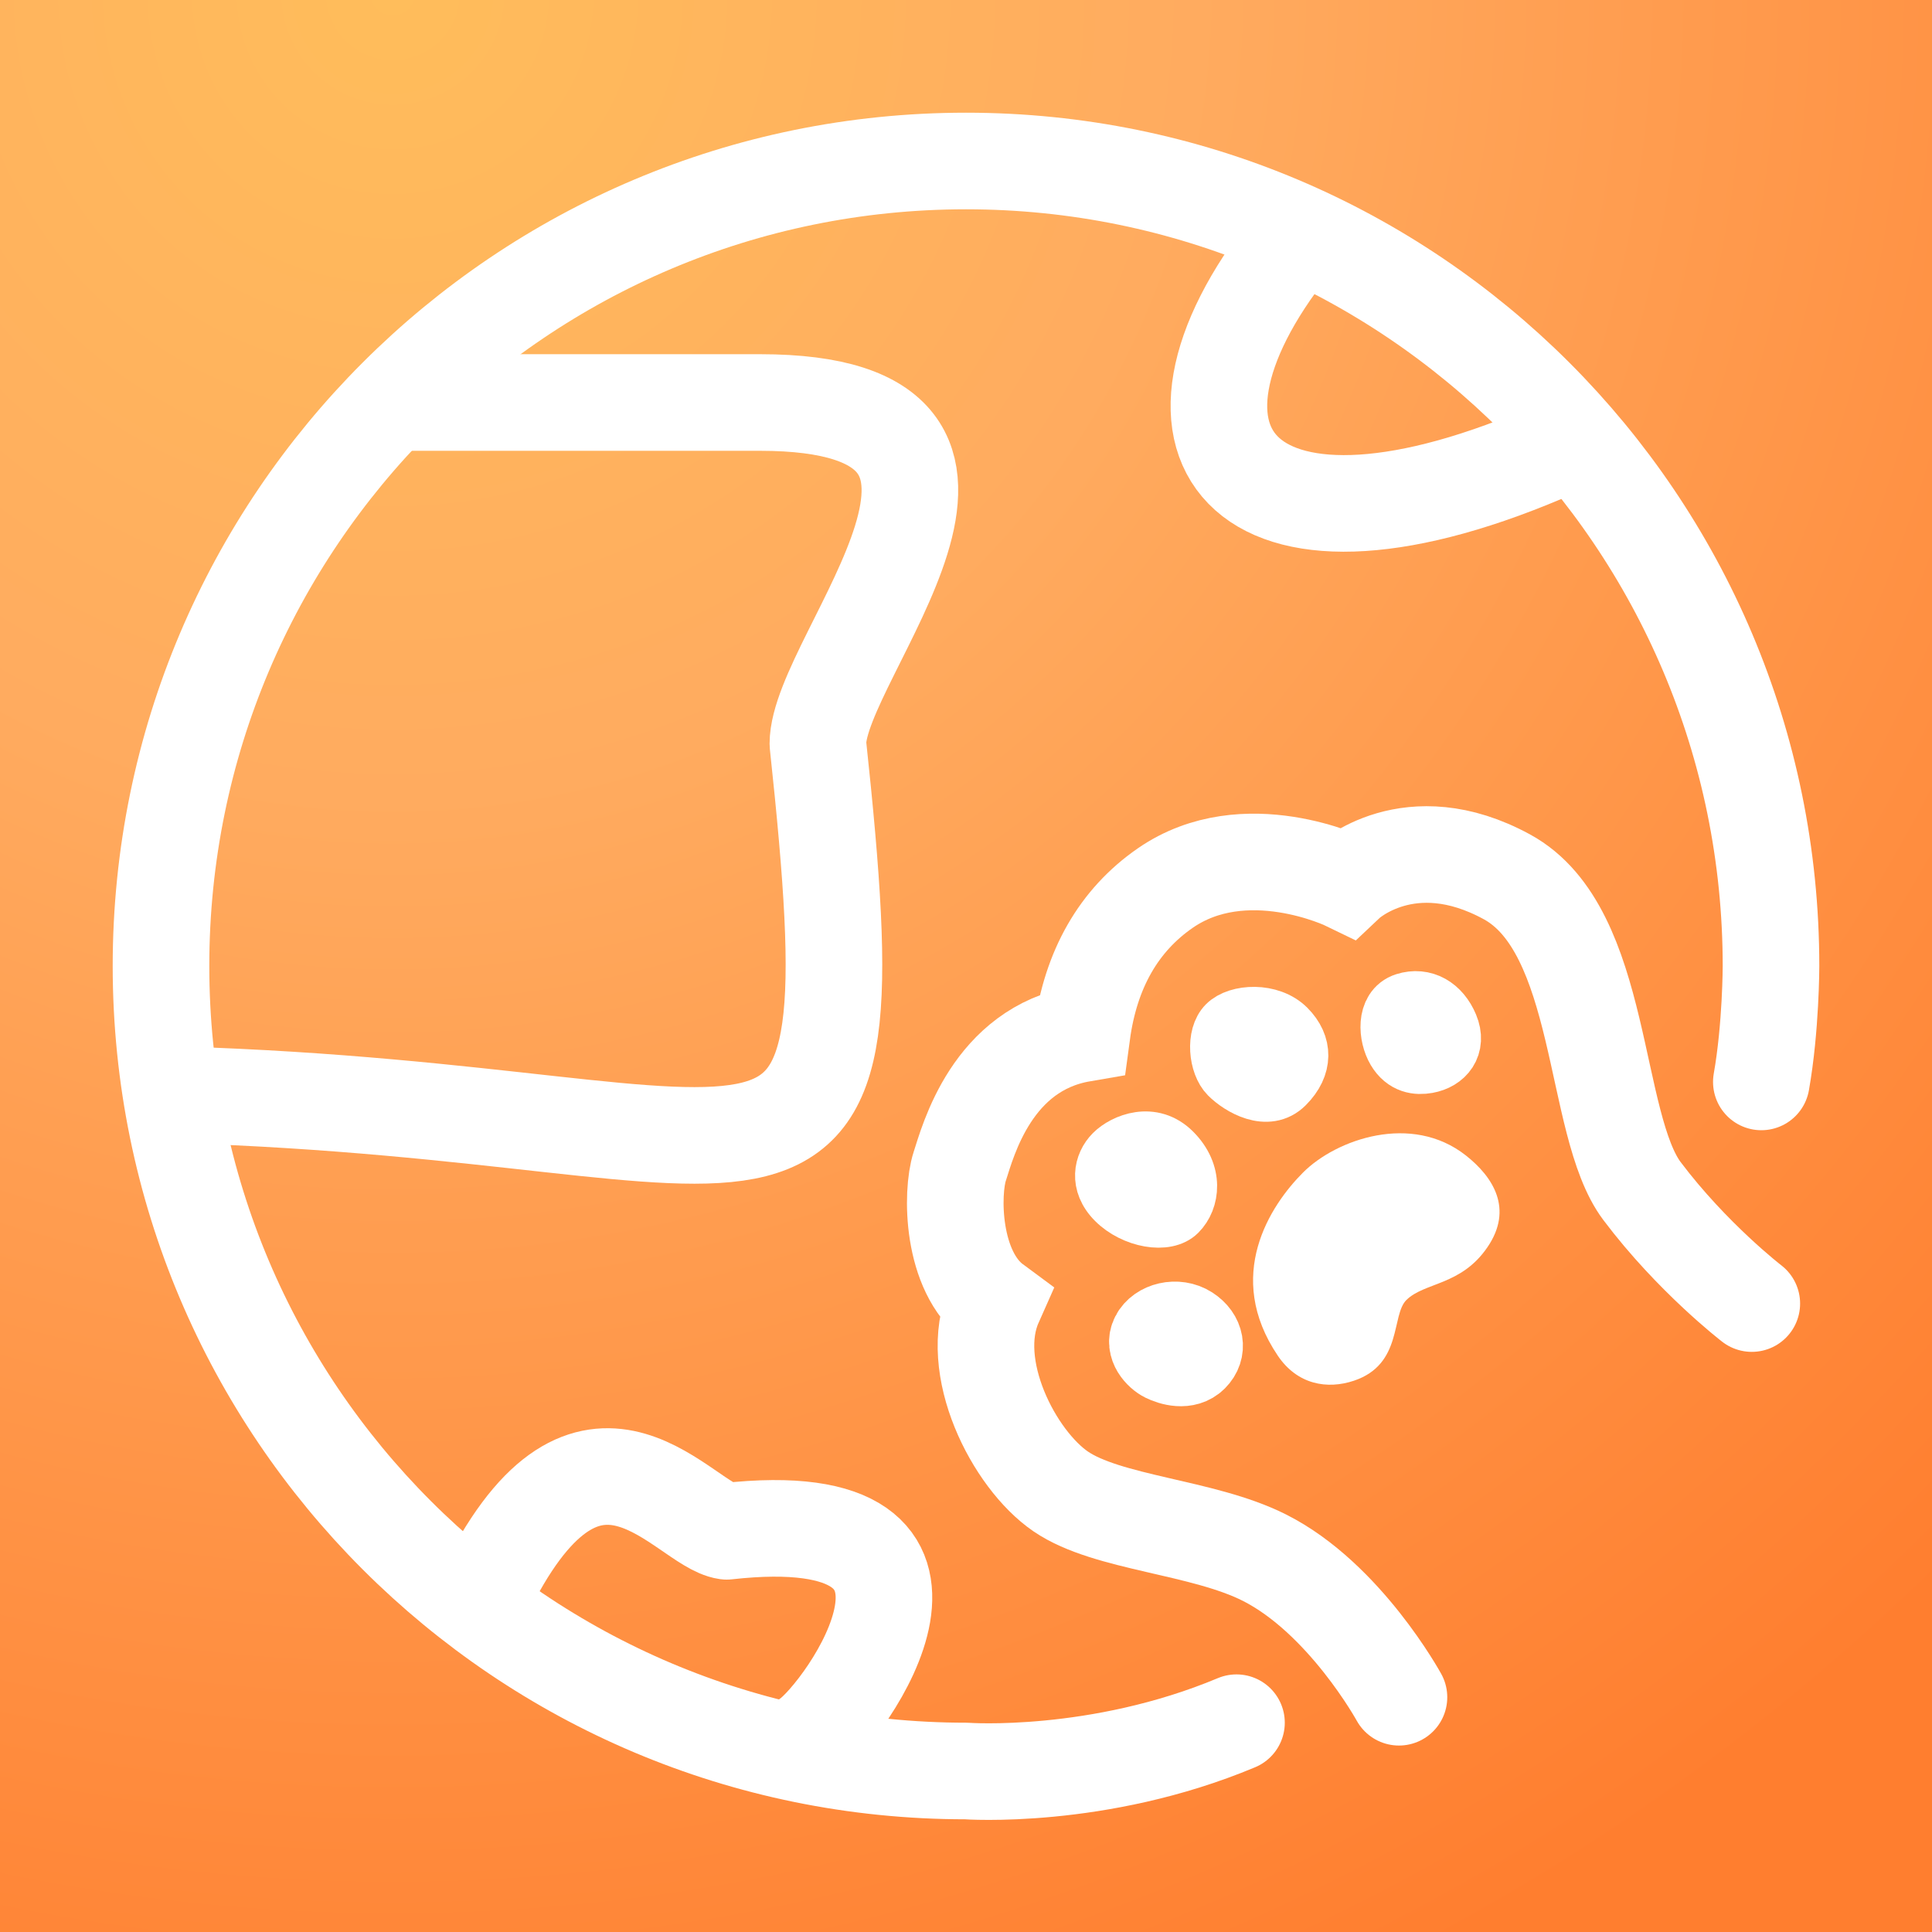
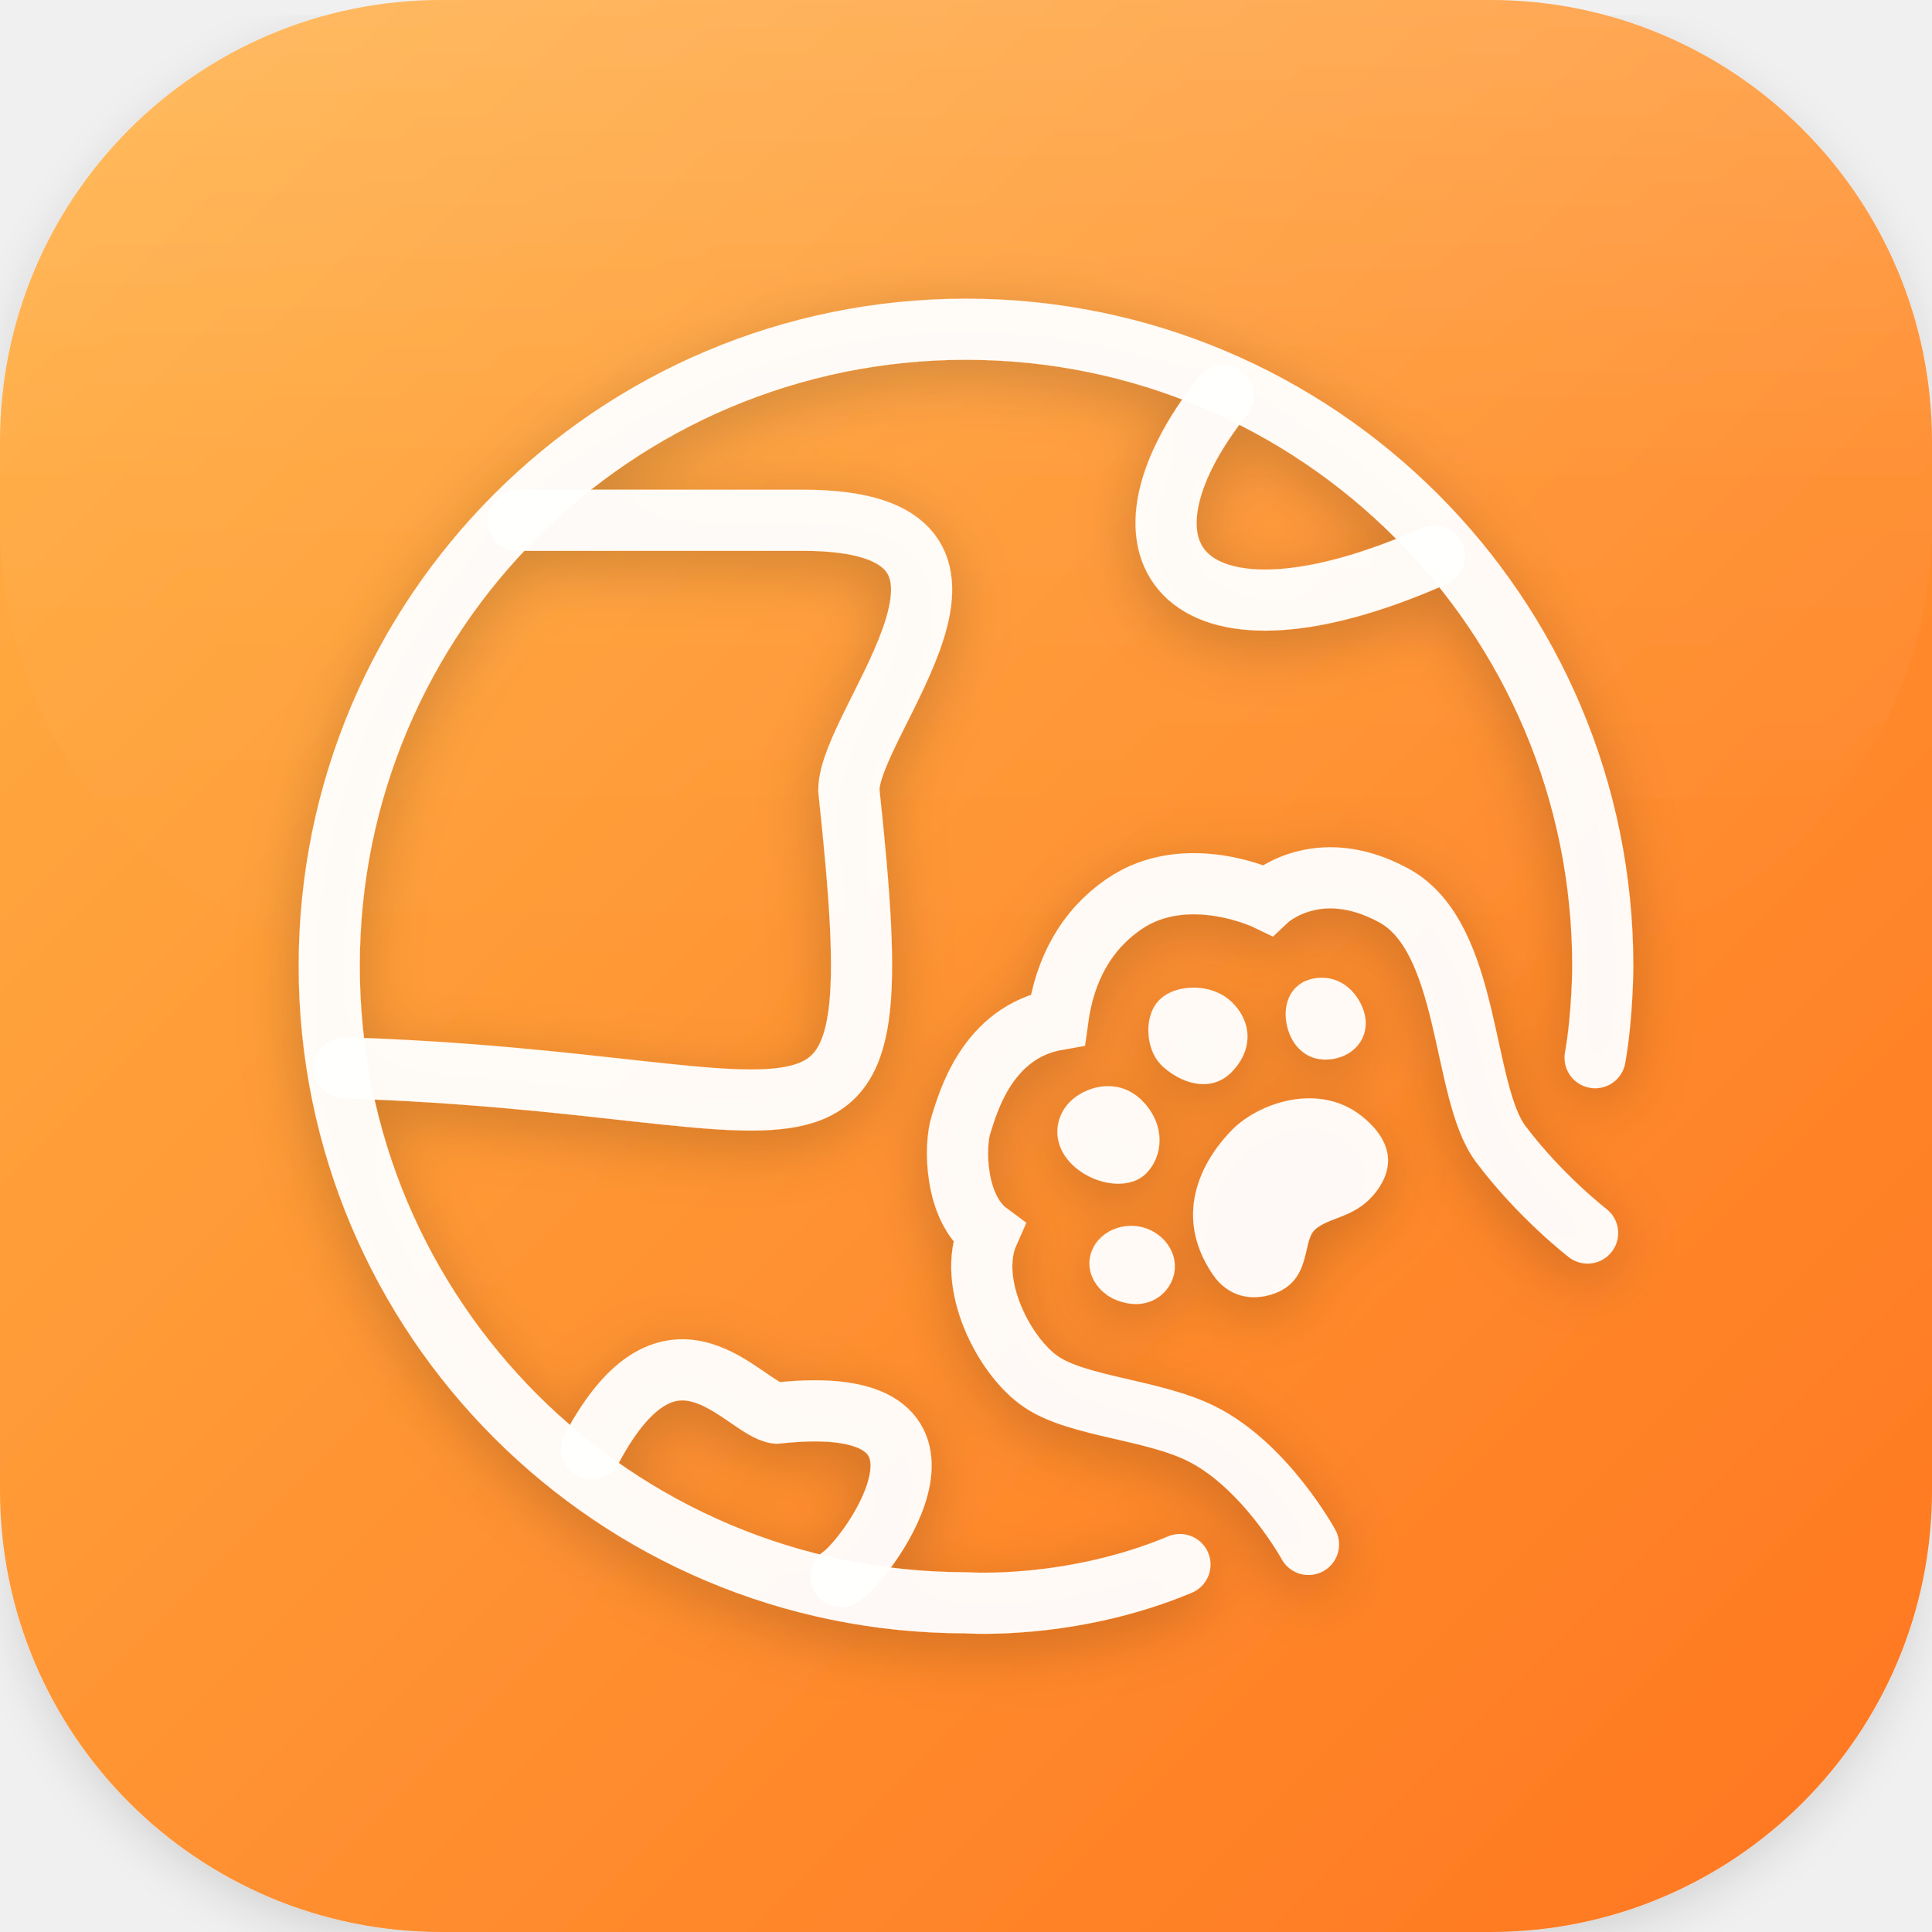
- <svg xmlns="http://www.w3.org/2000/svg" viewBox="0 0 100 100" version="1.1">
-   <svg width="100" height="100" viewBox="0 0 300 300" fill="none" version="1.1">
-     <g clip-path="url(#clip0_2007_125)">
-       <rect width="300" height="300" fill="url(#paint0_radial_2007_125)" />
-       <path d="M28 170C124.5 173 136 199.5 127 115.5C127 101.75 164.5 62.5 118 62.5H62" stroke="white" stroke-width="15" stroke-linecap="round" stroke-linejoin="round" />
-       <path d="M200.5 38C175.5 69.5 193.5 91 242 69.5" stroke="white" stroke-width="15" stroke-linecap="round" stroke-linejoin="round" />
-       <path d="M125.494 269.854C131.072 266.094 154.897 233.088 112.835 237.78C106.269 236.857 92.277 215.199 76.505 244.792" stroke="white" stroke-width="15" stroke-linecap="round" stroke-linejoin="round" />
-       <path d="M192 267.5C170.5 276.5 150 275 150 275C80.964 275 25 219.036 25 150C25 80.964 80.964 25 150 25C219.036 25 275 80.964 275 150C275 150 275 159.5 273.5 168" stroke="white" stroke-width="15" stroke-linecap="round" stroke-linejoin="round" />
-       <path d="M272.019 202.417C272.019 202.417 262.788 195.321 254.984 184.967C247.18 174.614 249.176 144.439 233.997 136.157C218.819 127.875 209.147 137.017 209.147 137.017C209.147 137.017 193.337 129.325 180.939 137.903C173.736 142.887 169.366 150.471 168.01 160.508C154.044 162.909 150.329 177.113 149.02 181.142C147.711 185.17 147.676 197.401 154.408 202.371C150.027 212.227 157.438 226.622 164.71 231.594C171.983 236.566 186.736 237.032 196.333 241.869C208.809 248.156 217.23 263.547 217.23 263.547" stroke="white" stroke-width="15" stroke-linecap="round" />
-       <path d="M190.093 158.769C188.105 160.758 188.554 165.416 190.416 167.279C192.279 169.141 196.831 171.889 199.929 168.791C203.027 165.693 202.973 162.111 200.17 159.308C197.368 156.506 192.082 156.78 190.093 158.769Z" fill="white" stroke="white" stroke-width="8" />
-       <path d="M172.182 178.419C170.201 180.4 169.398 183.999 172.524 187.125C175.65 190.251 181.219 191.326 183.596 188.949C185.973 186.572 186.546 181.945 182.795 178.194C179.043 174.443 174.162 176.438 172.182 178.419Z" fill="white" stroke="white" stroke-width="7" />
-       <path d="M178.52 207.14C177.477 209.19 179.375 211.088 180.517 211.648C181.659 212.209 184.251 213.055 185.959 211.347C187.667 209.639 187.233 207.177 184.995 205.739C182.756 204.301 179.562 205.09 178.52 207.14Z" fill="white" stroke="white" stroke-width="12" />
-       <path d="M202.351 182.055C197.208 187.197 190.051 198.127 198.417 210.512C201.459 215.016 206.102 215.784 210.245 214.393C217.837 211.844 215.993 204.202 218.392 201.855C221.226 199.082 226.882 199.642 230.963 193.675C235.044 187.708 231.842 182.747 227.622 179.421C219.182 172.77 207.493 176.913 202.351 182.055Z" fill="white" />
-       <path d="M218.304 156.044C215.626 156.899 215.944 160.795 217.152 162.834C218.36 164.872 220.114 165.041 221.564 164.781C224.057 164.333 225.782 162.321 224.584 159.461C223.386 156.6 220.981 155.19 218.304 156.044Z" fill="white" stroke="white" stroke-width="10" />
+ <svg xmlns="http://www.w3.org/2000/svg" width="1024" height="1024" viewBox="0 0 1024 1024" fill="none">
+   <defs>
+     <filter id="subtleShadow">
+       <feGaussianBlur in="SourceAlpha" stdDeviation="12" />
+       <feOffset dx="0" dy="8" result="offsetblur" />
+       <feFlood flood-color="#000000" flood-opacity="0.12" />
+       <feComposite in2="offsetblur" operator="in" />
+       <feMerge>
+         <feMergeNode />
+         <feMergeNode in="SourceGraphic" />
+       </feMerge>
+     </filter>
+     <filter id="insetShadow">
+       <feOffset dx="0" dy="2" />
+       <feGaussianBlur stdDeviation="2" />
+       <feComposite operator="out" in2="SourceGraphic" />
+       <feColorMatrix values="0 0 0 0 0 0 0 0 0 0 0 0 0 0 0 0 0 0 0.08 0" />
+       <feComposite operator="atop" in2="SourceGraphic" />
+     </filter>
+     <linearGradient id="appleGradient" x1="0%" y1="0%" x2="100%" y2="100%">
+       <stop offset="0%" stop-color="#FFB145" />
+       <stop offset="100%" stop-color="#FF751F" />
+     </linearGradient>
+     <linearGradient id="highlight" x1="0%" y1="0%" x2="0%" y2="100%">
+       <stop offset="0%" stop-color="#FFFFFF" stop-opacity="0.2" />
+       <stop offset="50%" stop-color="#FFFFFF" stop-opacity="0.05" />
+       <stop offset="100%" stop-color="#FFFFFF" stop-opacity="0" />
+     </linearGradient>
+     <filter id="strokeShadow" x="-50%" y="-50%" width="200%" height="200%">
+       <feGaussianBlur in="SourceAlpha" stdDeviation="6" />
+       <feOffset dx="0" dy="3" result="offsetblur" />
+       <feFlood flood-color="#000000" flood-opacity="0.20" />
+       <feComposite in2="offsetblur" operator="in" />
+       <feMerge>
+         <feMergeNode />
+         <feMergeNode in="SourceGraphic" />
+       </feMerge>
+     </filter>
+   </defs>
+   <g filter="url(#subtleShadow)">
+     <rect x="0" y="0" width="1024" height="1024" rx="234" ry="234" fill="url(#appleGradient)" />
+     <rect x="0" y="0" width="1024" height="512" rx="234" ry="234" fill="url(#highlight)" opacity="0.8" />
+     <rect x="0" y="0" width="1024" height="1024" rx="234" ry="234" fill="none" filter="url(#insetShadow)" />
+   </g>
+   <g transform="translate(512, 512)">
+     <g transform="scale(2.7) translate(-150, -150)">
+       <g filter="url(#strokeShadow)">
+         <path d="M28 170C124.5 173 136 199.5 127 115.5C127 101.75 164.5 62.5 118 62.5H62" stroke="white" stroke-width="12" stroke-linecap="round" stroke-linejoin="round" opacity="0.95" />
+         <path d="M200.5 38C175.5 69.5 193.5 91 242 69.5" stroke="white" stroke-width="12" stroke-linecap="round" stroke-linejoin="round" opacity="0.95" />
+         <path d="M125.494 269.854C131.072 266.094 154.897 233.088 112.835 237.78C106.269 236.857 92.277 215.199 76.505 244.792" stroke="white" stroke-width="12" stroke-linecap="round" stroke-linejoin="round" opacity="0.95" />
+         <path d="M192 267.5C170.5 276.5 150 275 150 275C80.964 275 25 219.036 25 150C25 80.964 80.964 25 150 25C219.036 25 275 80.964 275 150C275 150 275 159.5 273.5 168" stroke="white" stroke-width="12" stroke-linecap="round" stroke-linejoin="round" opacity="0.95" />
+         <path d="M272.019 202.417C272.019 202.417 262.788 195.321 254.984 184.967C247.18 174.614 249.176 144.439 233.997 136.157C218.819 127.875 209.147 137.017 209.147 137.017C209.147 137.017 193.337 129.325 180.939 137.903C173.736 142.887 169.366 150.471 168.01 160.508C154.044 162.909 150.329 177.113 149.02 181.142C147.711 185.17 147.676 197.401 154.408 202.371C150.027 212.227 157.438 226.622 164.71 231.594C171.983 236.566 186.736 237.032 196.333 241.869C208.809 248.156 217.23 263.547 217.23 263.547" stroke="white" stroke-width="12" stroke-linecap="round" opacity="0.95" />
+       </g>
+       <g filter="url(#strokeShadow)">
+         <path d="M190.093 158.769C188.105 160.758 188.554 165.416 190.416 167.279C192.279 169.141 196.831 171.889 199.929 168.791C203.027 165.693 202.973 162.111 200.17 159.308C197.368 156.506 192.082 156.78 190.093 158.769Z" fill="white" stroke="white" stroke-width="6" opacity="0.95" />
+         <path d="M172.182 178.419C170.201 180.4 169.398 183.999 172.524 187.125C175.65 190.251 181.219 191.326 183.596 188.949C185.973 186.572 186.546 181.945 182.795 178.194C179.043 174.443 174.162 176.438 172.182 178.419Z" fill="white" stroke="white" stroke-width="5" opacity="0.95" />
+         <path d="M178.52 207.14C177.477 209.19 179.375 211.088 180.517 211.648C181.659 212.209 184.251 213.055 185.959 211.347C187.667 209.639 187.233 207.177 184.995 205.739C182.756 204.301 179.562 205.09 178.52 207.14Z" fill="white" stroke="white" stroke-width="8" opacity="0.95" />
+         <path d="M202.351 182.055C197.208 187.197 190.051 198.127 198.417 210.512C201.459 215.016 206.102 215.784 210.245 214.393C217.837 211.844 215.993 204.202 218.392 201.855C221.226 199.082 226.882 199.642 230.963 193.675C235.044 187.708 231.842 182.747 227.622 179.421C219.182 172.77 207.493 176.913 202.351 182.055Z" fill="white" opacity="0.95" />
+         <path d="M218.304 156.044C215.626 156.899 215.944 160.795 217.152 162.834C218.36 164.872 220.114 165.041 221.564 164.781C224.057 164.333 225.782 162.321 224.584 159.461C223.386 156.6 220.981 155.19 218.304 156.044Z" fill="white" stroke="white" stroke-width="7" opacity="0.95" />
+       </g>
    </g>
-     <defs>
-       <radialGradient id="paint0_radial_2007_125" cx="0" cy="0" r="1" gradientUnits="userSpaceOnUse" gradientTransform="translate(58 9.29515e-06) rotate(60.1729) scale(345.809)">
-         <stop stop-color="#FFBD5B" />
-         <stop offset="0.362" stop-color="#FFAB5F" />
-         <stop offset="1" stop-color="#FF7E2F" />
-       </radialGradient>
-       <clipPath id="clip0_2007_125">
-         <rect width="300" height="300" fill="white" />
-       </clipPath>
-     </defs>
-   </svg>
+   </g>
</svg>
